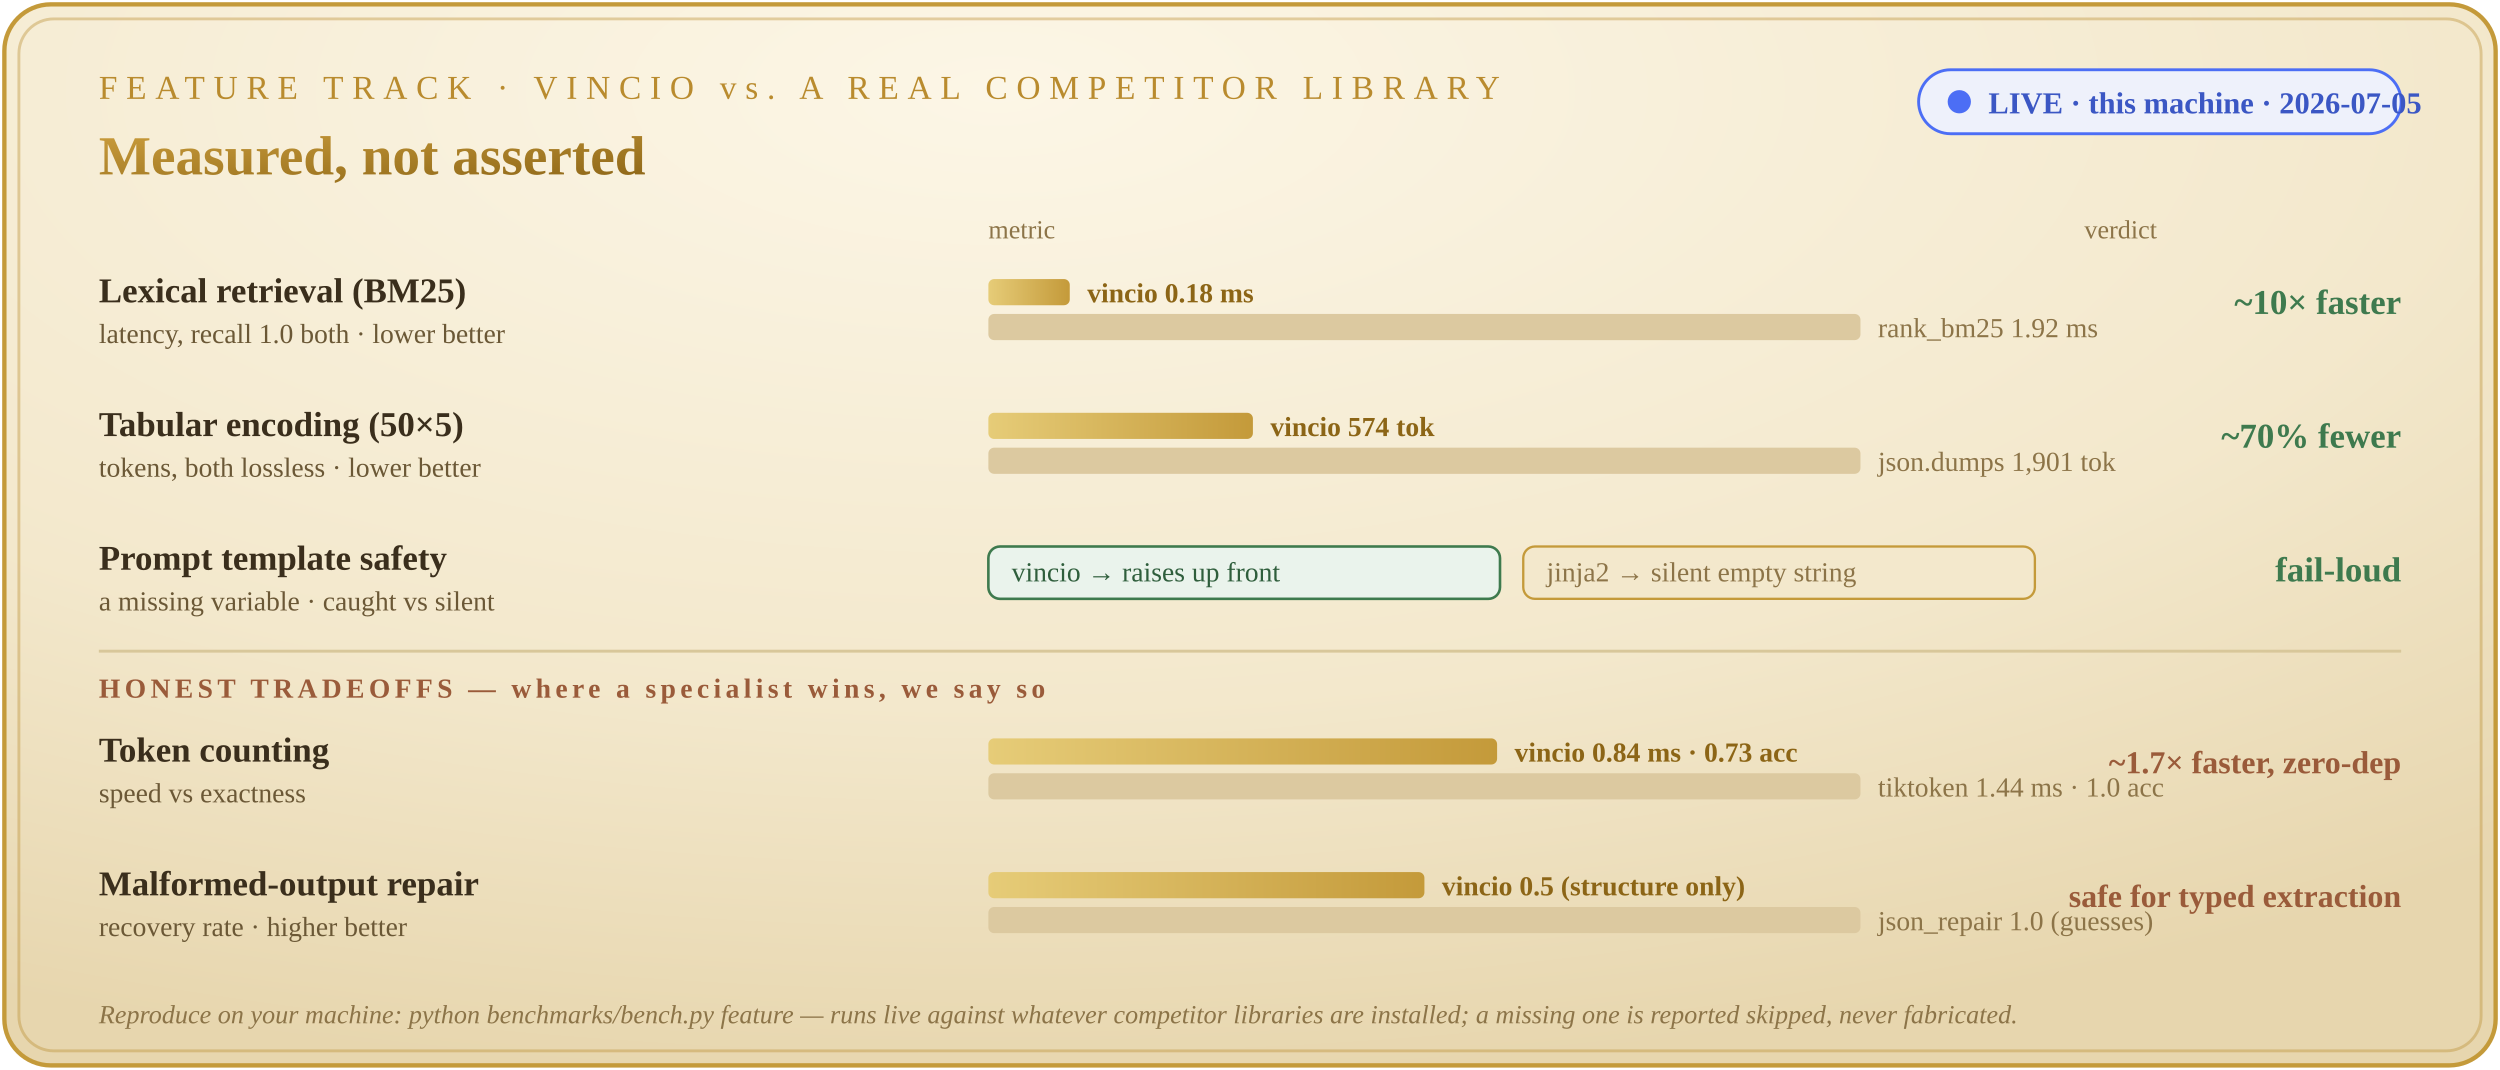
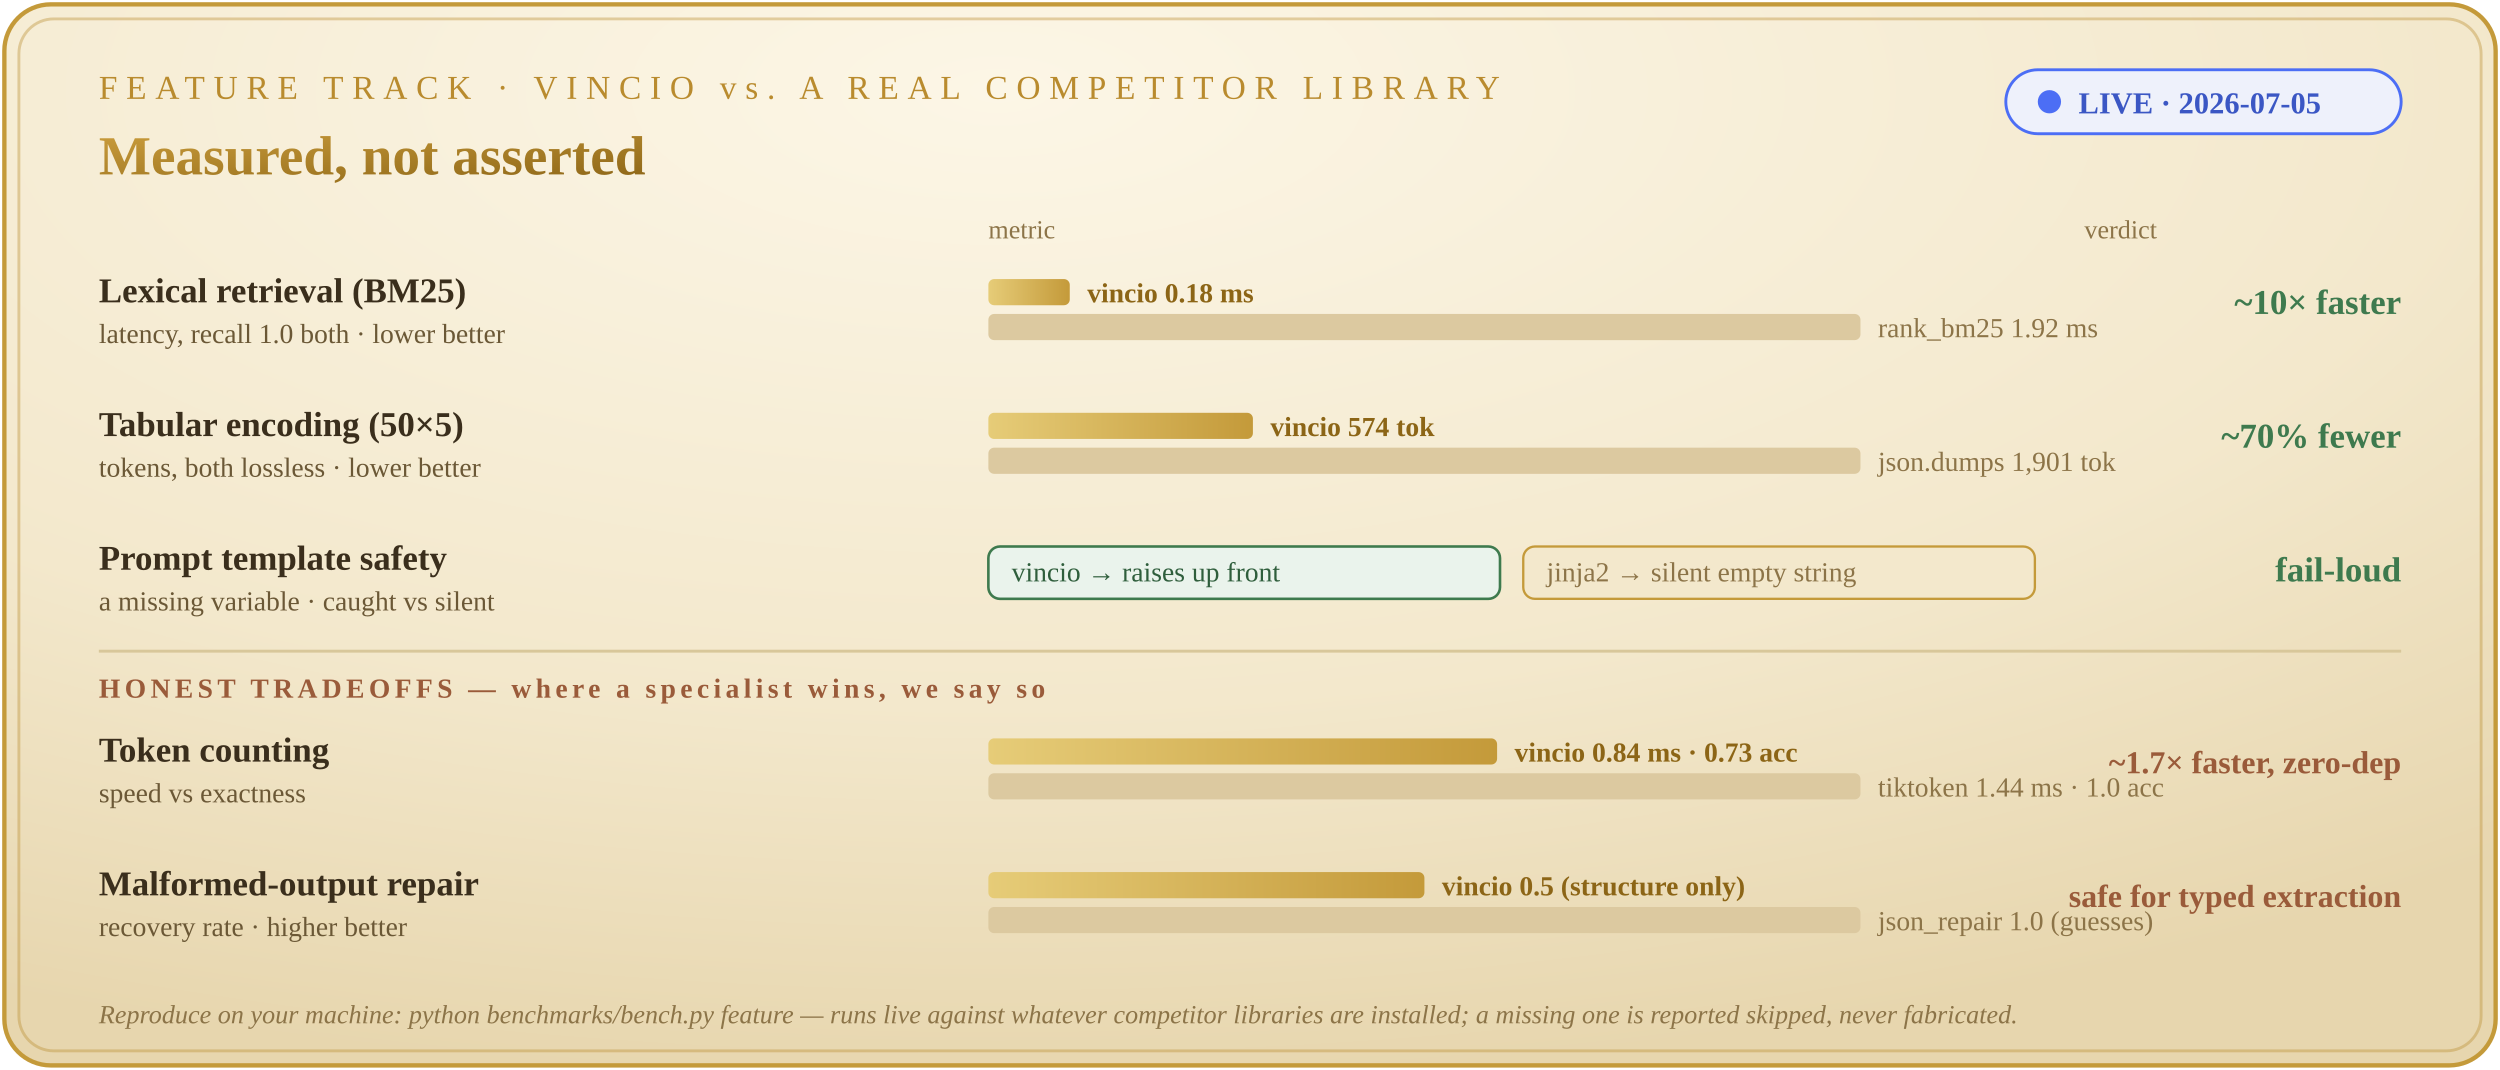
<svg xmlns="http://www.w3.org/2000/svg" width="860" height="368" viewBox="0 0 860 368" role="img" aria-labelledby="h2h_t h2h_d">
  <defs>
    <radialGradient id="h2h_parch" cx="40%" cy="8%" r="94%">
      <stop offset="0%" stop-color="#FCF6E6" />
      <stop offset="62%" stop-color="#F3E8CC" />
      <stop offset="100%" stop-color="#E7D6AE" />
    </radialGradient>
    <linearGradient id="h2h_gold" x1="0" y1="0" x2="1" y2="0">
      <stop offset="0%" stop-color="#E6CC78" />
      <stop offset="100%" stop-color="#C49A3A" />
    </linearGradient>
    <linearGradient id="h2h_goldtext" x1="0" y1="0" x2="1" y2="1">
      <stop offset="0%" stop-color="#C79A3A" />
      <stop offset="100%" stop-color="#8C6516" />
    </linearGradient>
  </defs>
  <rect x="1.5" y="1.5" width="857" height="365" rx="16" fill="url(#h2h_parch)" stroke="#C49A3A" stroke-width="1.5" />
  <rect x="6.5" y="6.5" width="847" height="355" rx="12" fill="none" stroke="#B98B2E" stroke-width="1" opacity="0.38" />
  <g font-family="Georgia, 'Times New Roman', serif">
    <text x="34" y="34" font-size="11.5" letter-spacing="3" fill="#B98B2E">FEATURE TRACK · VINCIO vs. A REAL COMPETITOR LIBRARY</text>
    <text x="34" y="60" font-size="19" font-weight="700" fill="url(#h2h_goldtext)">Measured, not asserted</text>
-     <rect x="660" y="24" width="166" height="22" rx="11" fill="#EEF1FB" stroke="#4C6EF5" stroke-width="1" />
-     <circle cx="674" cy="35" r="4" fill="#4C6EF5" />
-     <text x="684" y="39" font-size="10.5" fill="#3B57C4" font-weight="700">LIVE · this machine · 2026-07-05</text>
+     <rect x="690" y="24" width="136" height="22" rx="11" fill="#EEF1FB" stroke="#4C6EF5" stroke-width="1" />
+     <circle cx="705" cy="35" r="4" fill="#4C6EF5" />
+     <text x="715" y="39" font-size="10.5" fill="#3B57C4" font-weight="700">LIVE · 2026-07-05</text>
    <text x="340" y="82" font-size="9" fill="#8C7448">metric</text>
    <text x="742" y="82" font-size="9" fill="#8C7448" text-anchor="end">verdict</text>
    <g>
      <text x="34" y="104" font-size="12" font-weight="700" fill="#3A2E1C">Lexical retrieval (BM25)</text>
      <text x="34" y="118" font-size="9.5" fill="#6B5836">latency, recall 1.0 both · lower better</text>
      <rect x="340" y="96" width="28" height="9" rx="2" fill="url(#h2h_gold)" />
      <text x="374" y="104" font-size="9.5" fill="#8C6516" font-weight="700">vincio 0.18 ms</text>
      <rect x="340" y="108" width="300" height="9" rx="2" fill="#DCC9A0" />
      <text x="646" y="116" font-size="9.5" fill="#8C7448">rank_bm25 1.92 ms</text>
      <text x="826" y="108" font-size="12" font-weight="700" fill="#3E7A4E" text-anchor="end">~10× faster</text>
    </g>
    <g>
      <text x="34" y="150" font-size="12" font-weight="700" fill="#3A2E1C">Tabular encoding (50×5)</text>
      <text x="34" y="164" font-size="9.5" fill="#6B5836">tokens, both lossless · lower better</text>
      <rect x="340" y="142" width="91" height="9" rx="2" fill="url(#h2h_gold)" />
      <text x="437" y="150" font-size="9.5" fill="#8C6516" font-weight="700">vincio 574 tok</text>
      <rect x="340" y="154" width="300" height="9" rx="2" fill="#DCC9A0" />
      <text x="646" y="162" font-size="9.5" fill="#8C7448">json.dumps 1,901 tok</text>
      <text x="826" y="154" font-size="12" font-weight="700" fill="#3E7A4E" text-anchor="end">~70% fewer</text>
    </g>
    <g>
      <text x="34" y="196" font-size="12" font-weight="700" fill="#3A2E1C">Prompt template safety</text>
      <text x="34" y="210" font-size="9.5" fill="#6B5836">a missing variable · caught vs silent</text>
      <rect x="340" y="188" width="176" height="18" rx="4" fill="#EAF3EC" stroke="#3E7A4E" stroke-width="0.9" />
      <text x="348" y="200" font-size="9.5" fill="#2F5E3C">vincio → raises up front</text>
      <rect x="524" y="188" width="176" height="18" rx="4" fill="#F3E8CC" stroke="#C49A3A" stroke-width="0.8" />
      <text x="532" y="200" font-size="9.5" fill="#8C7448">jinja2 → silent empty string</text>
      <text x="826" y="200" font-size="12" font-weight="700" fill="#3E7A4E" text-anchor="end">fail-loud</text>
    </g>
    <line x1="34" y1="224" x2="826" y2="224" stroke="#D8C79A" stroke-width="1" />
    <text x="34" y="240" font-size="9.5" letter-spacing="1.5" fill="#9A5B3A" font-weight="700">HONEST TRADEOFFS — where a specialist wins, we say so</text>
    <g>
      <text x="34" y="262" font-size="12" font-weight="700" fill="#3A2E1C">Token counting</text>
      <text x="34" y="276" font-size="9.5" fill="#6B5836">speed vs exactness</text>
      <rect x="340" y="254" width="175" height="9" rx="2" fill="url(#h2h_gold)" />
      <text x="521" y="262" font-size="9.5" fill="#8C6516" font-weight="700">vincio 0.84 ms · 0.73 acc</text>
      <rect x="340" y="266" width="300" height="9" rx="2" fill="#DCC9A0" />
      <text x="646" y="274" font-size="9.5" fill="#8C7448">tiktoken 1.44 ms · 1.0 acc</text>
      <text x="826" y="266" font-size="11" font-weight="700" fill="#9A5B3A" text-anchor="end">~1.7× faster, zero-dep</text>
    </g>
    <g>
      <text x="34" y="308" font-size="12" font-weight="700" fill="#3A2E1C">Malformed-output repair</text>
      <text x="34" y="322" font-size="9.5" fill="#6B5836">recovery rate · higher better</text>
      <rect x="340" y="300" width="150" height="9" rx="2" fill="url(#h2h_gold)" />
      <text x="496" y="308" font-size="9.5" fill="#8C6516" font-weight="700">vincio 0.5 (structure only)</text>
      <rect x="340" y="312" width="300" height="9" rx="2" fill="#DCC9A0" />
      <text x="646" y="320" font-size="9.5" fill="#8C7448">json_repair 1.0 (guesses)</text>
      <text x="826" y="312" font-size="11" font-weight="700" fill="#9A5B3A" text-anchor="end">safe for typed extraction</text>
    </g>
    <text x="34" y="352" font-size="9" fill="#8C7448" font-style="italic">Reproduce on your machine: python benchmarks/bench.py feature — runs live against whatever competitor libraries are installed; a missing one is reported skipped, never fabricated.</text>
  </g>
</svg>
